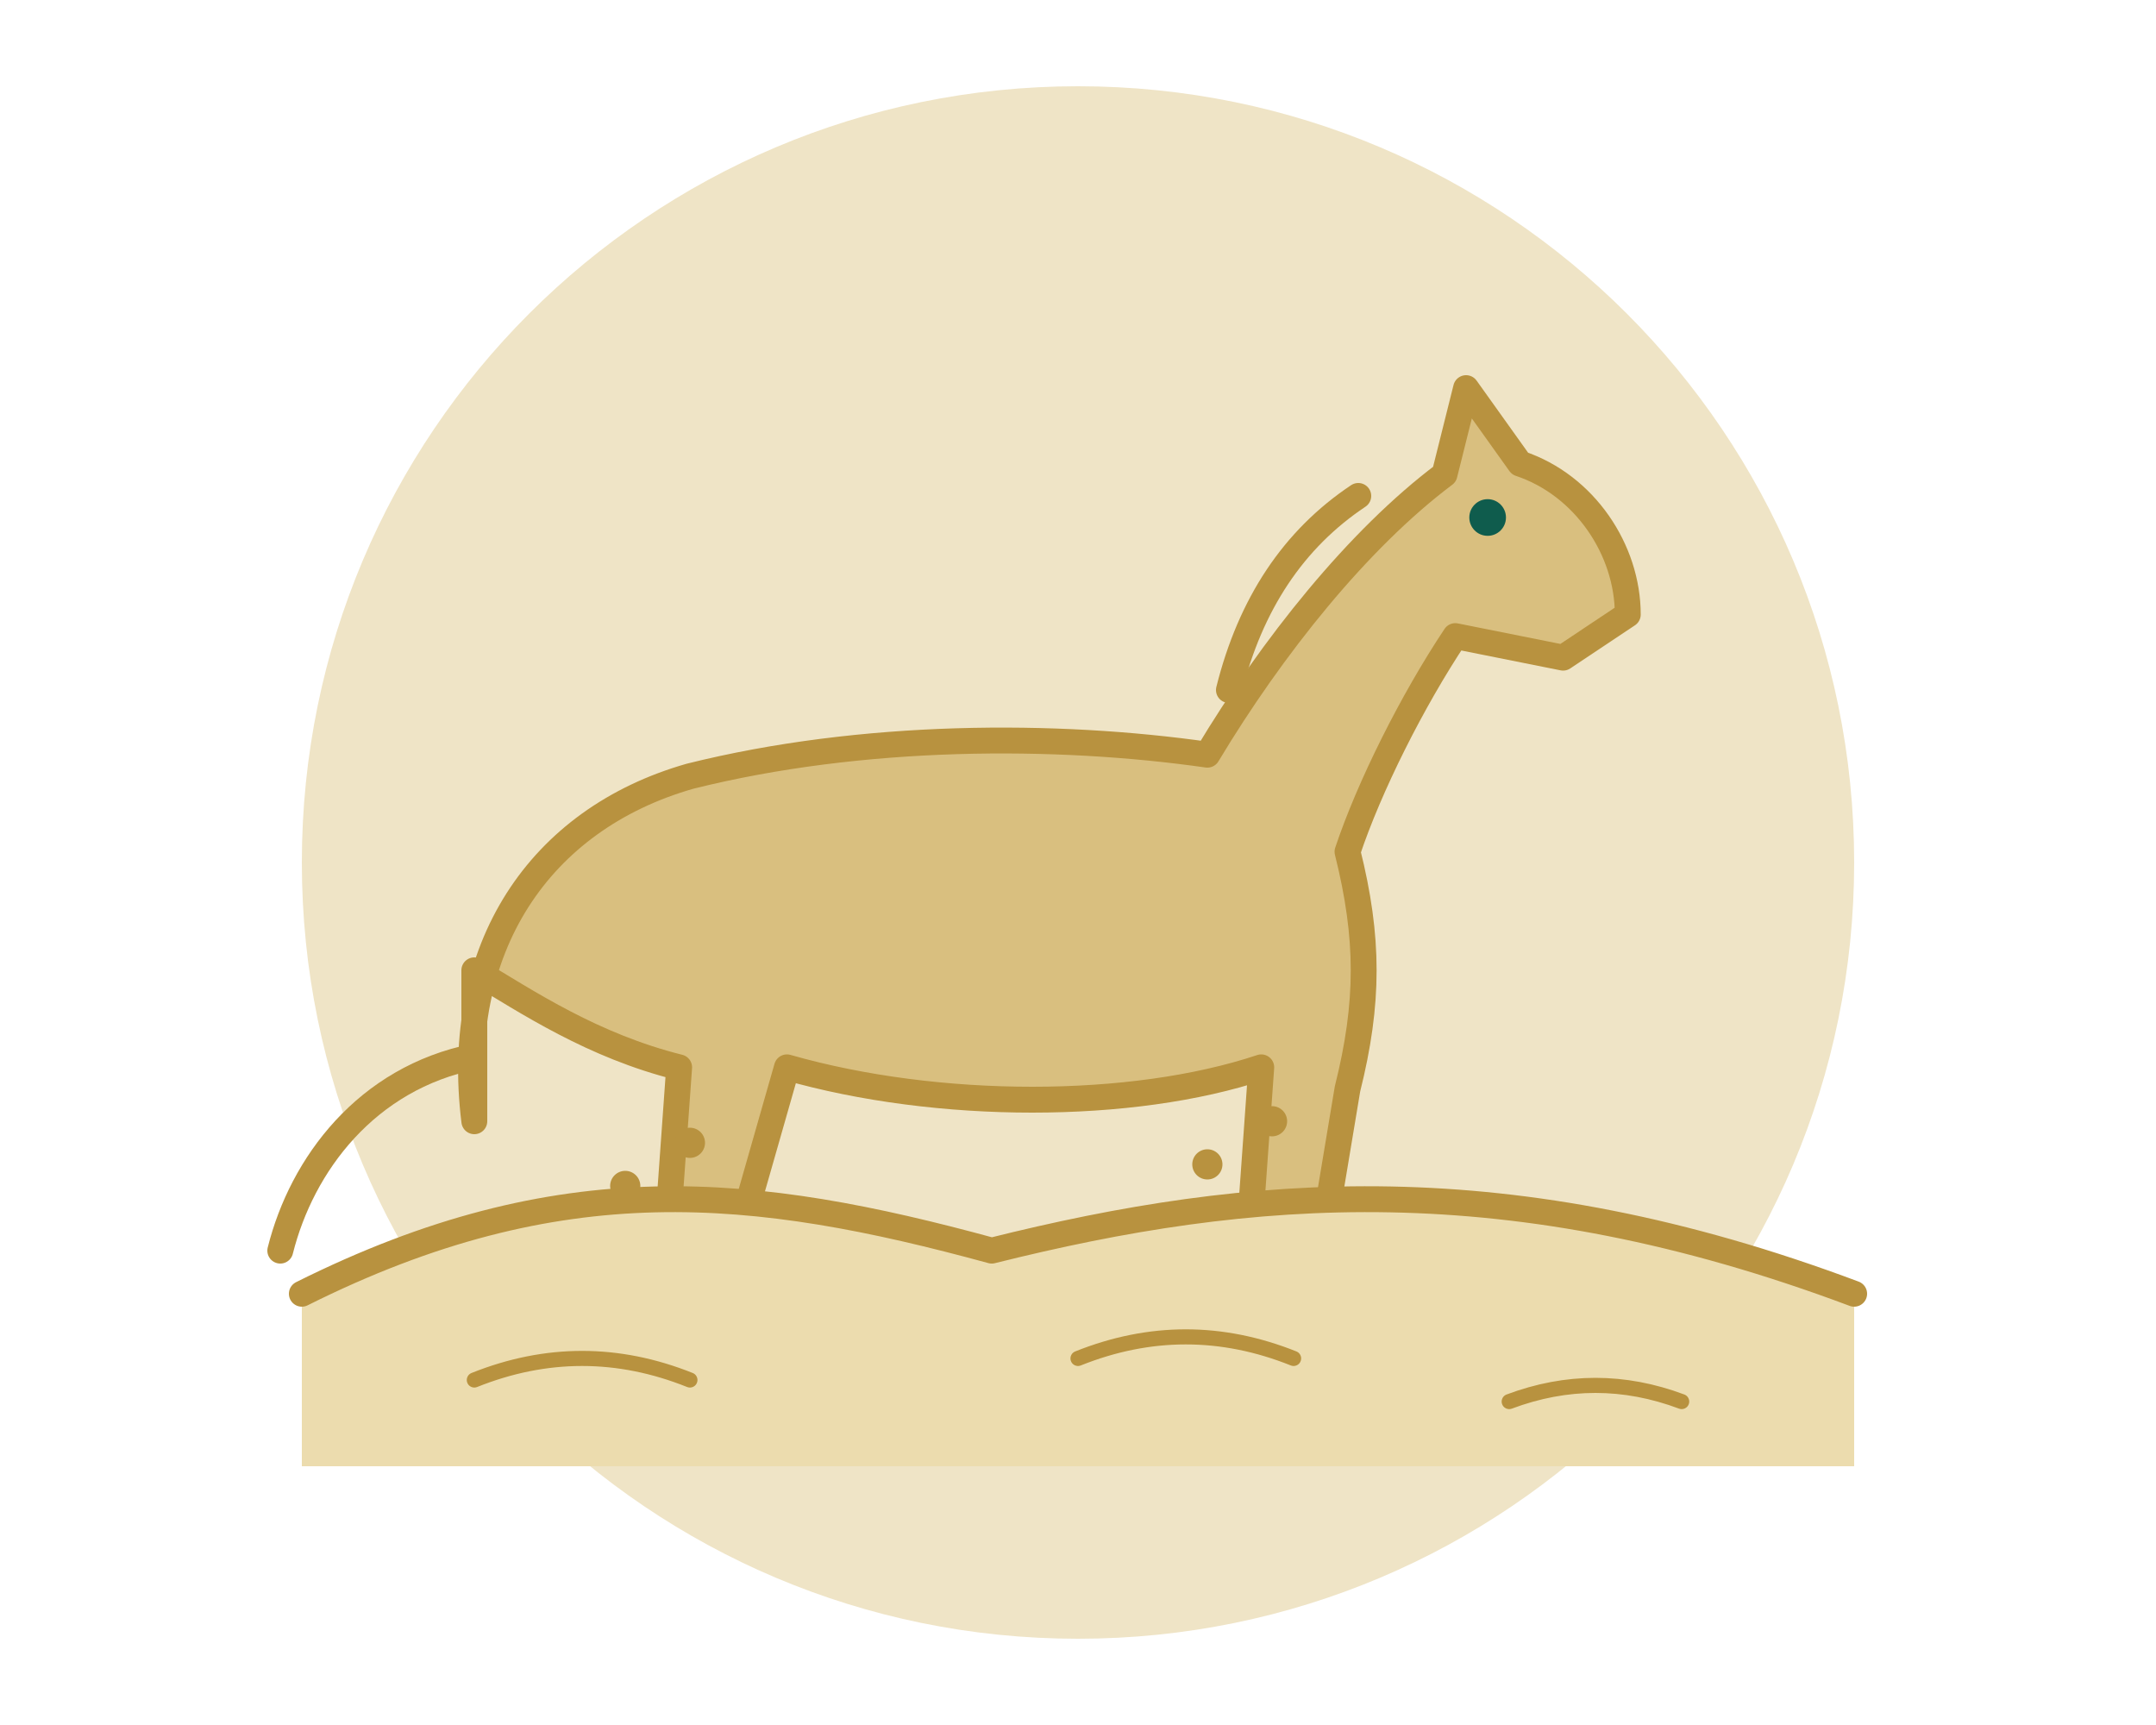
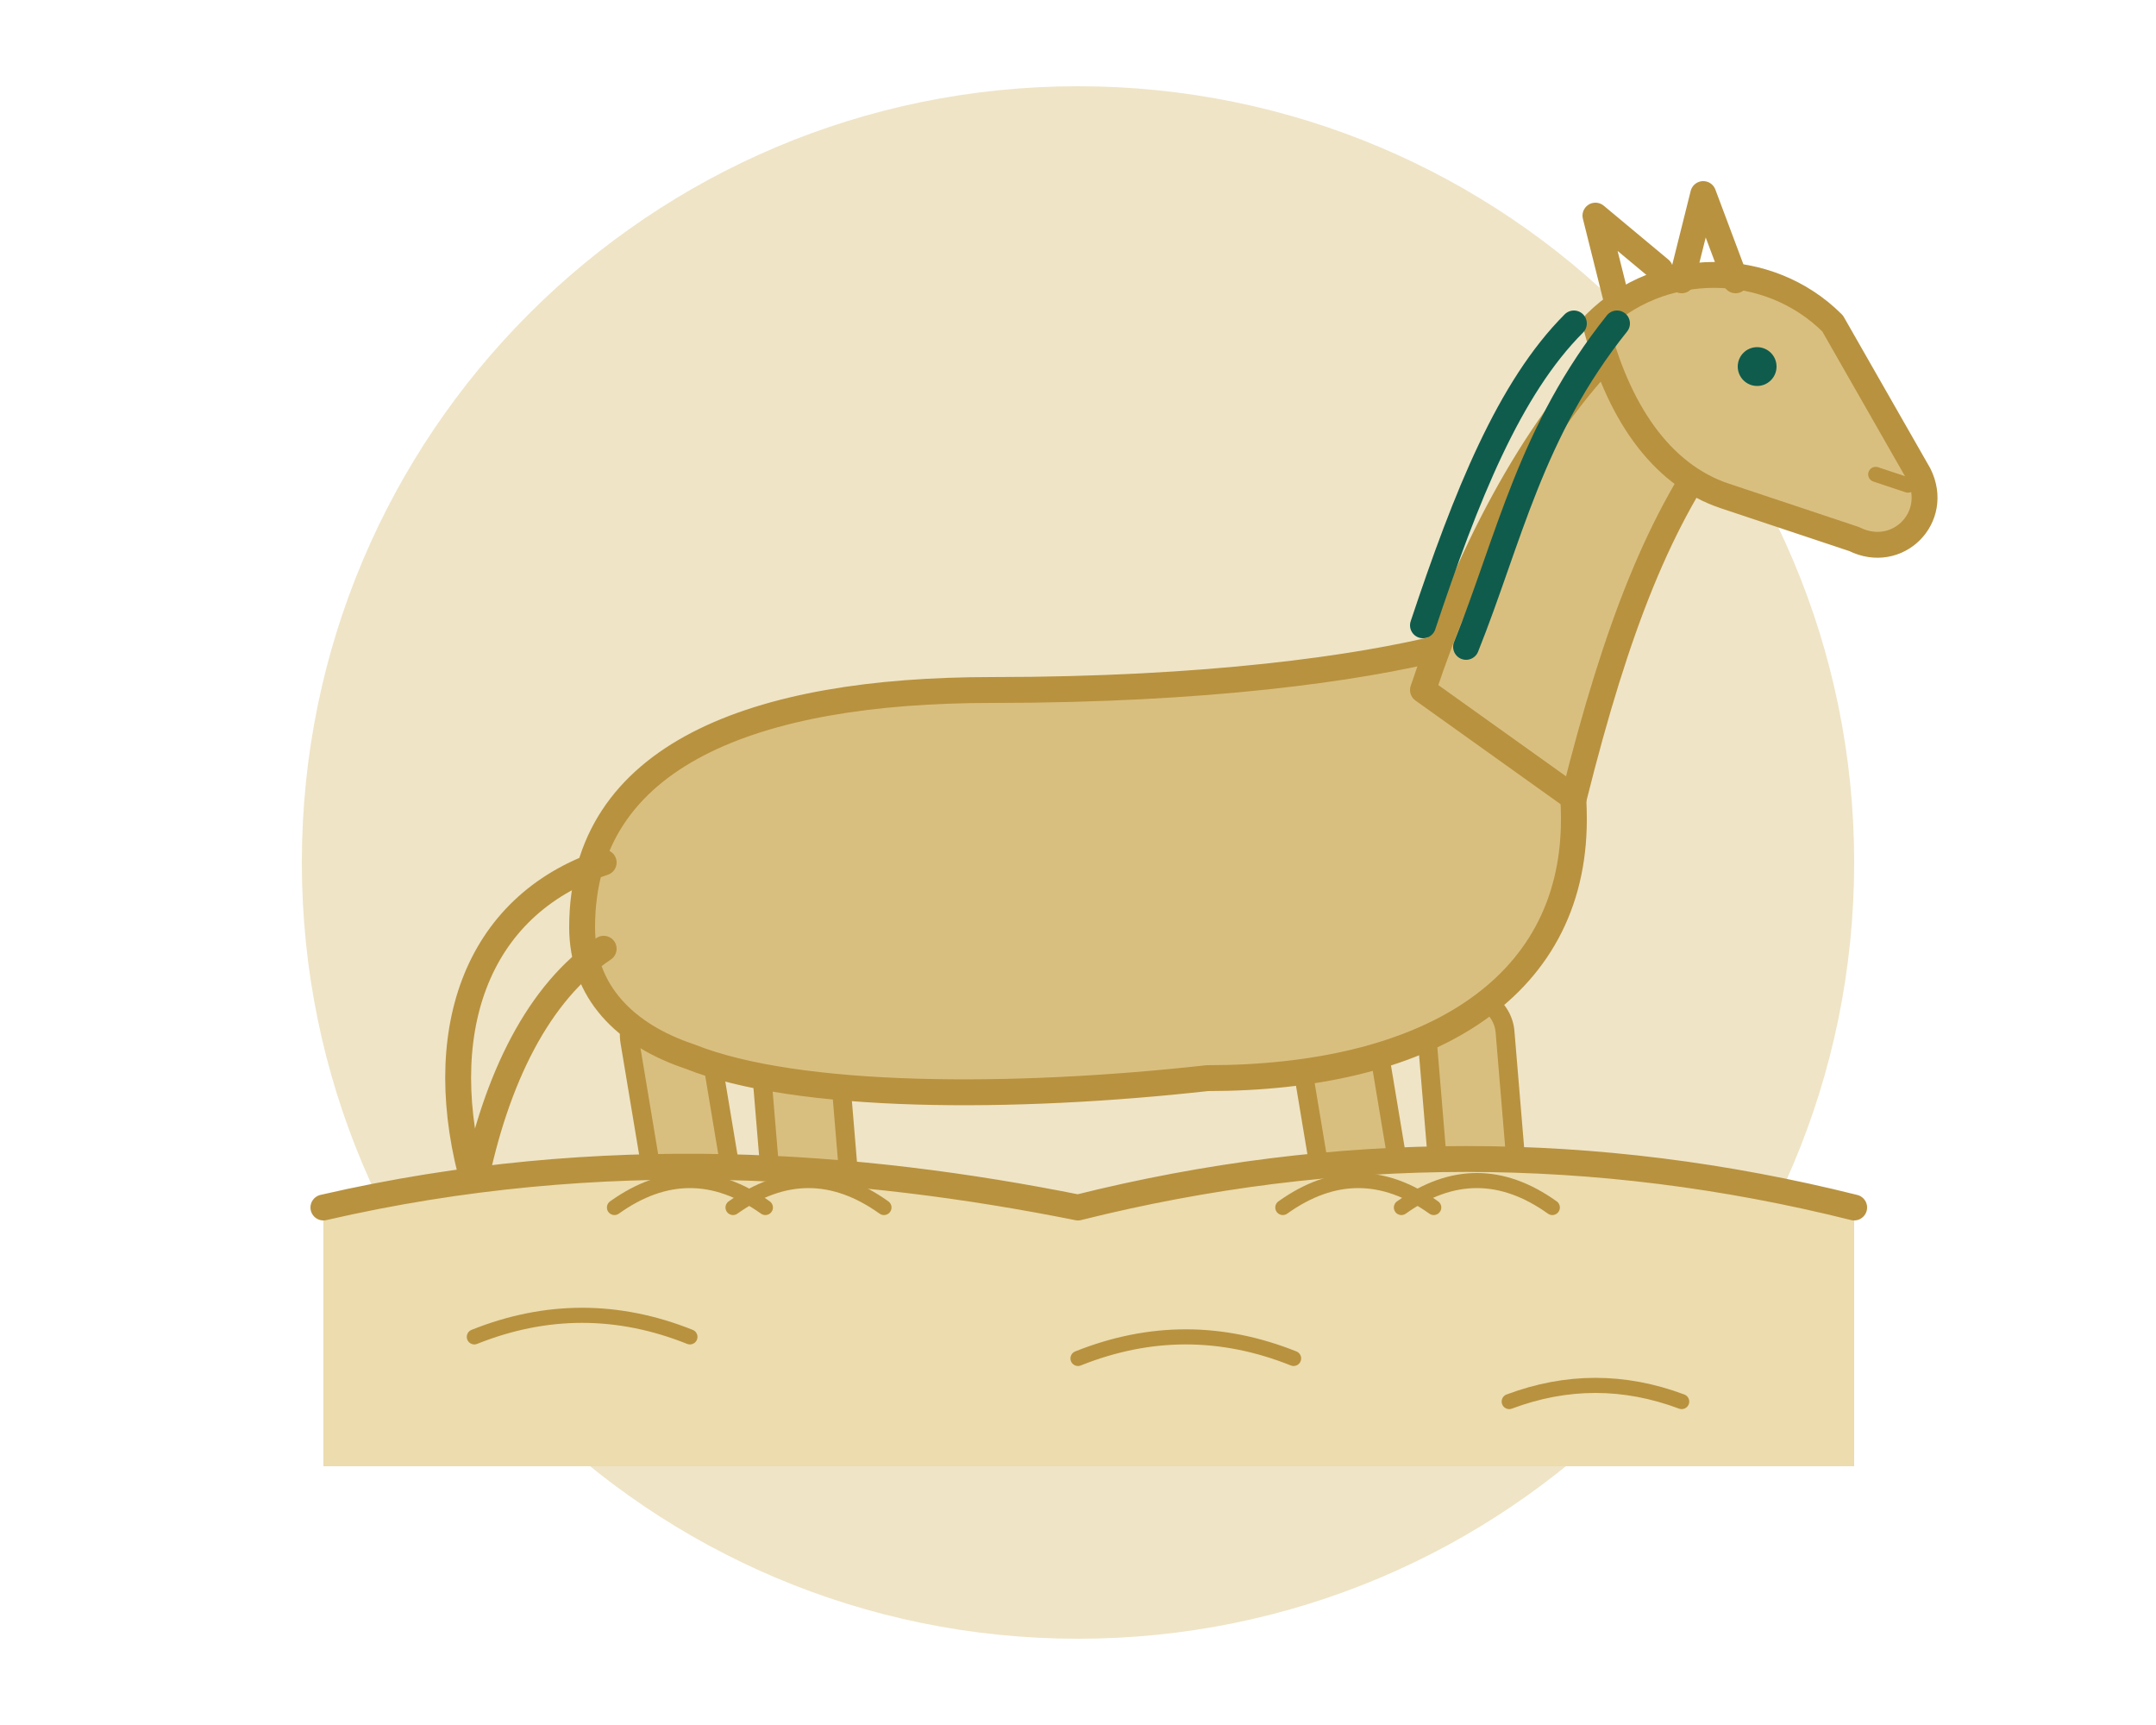
<svg xmlns="http://www.w3.org/2000/svg" viewBox="0 0 200 160">
  <style>
.g{fill:none;stroke:#b8923f;stroke-width:2.4;stroke-linecap:round;stroke-linejoin:round}
.gt{fill:none;stroke:#b8923f;stroke-width:1.4;stroke-linecap:round;stroke-linejoin:round}
.e{fill:none;stroke:#0f5c4d;stroke-width:2.4;stroke-linecap:round;stroke-linejoin:round}
.et{fill:none;stroke:#0f5c4d;stroke-width:1.5;stroke-linecap:round;stroke-linejoin:round}
.f{fill:#ecdcae}.f2{fill:#d9bf7f}.fe{fill:#cfe0d6}.w{fill:#fffaf0}.ink{fill:#7a5a22}
</style>
  <circle cx="100" cy="80" r="72" fill="#efe4c6" />
-   <path class="f2" d="M44 104 c-2 -16 6 -28 20 -32 c16 -4 34 -4 48 -2 c6 -10 14 -20 22 -26 l2 -8 l5 7 c6 2 10 8 10 14 l-6 4 l-10 -2 c-4 6 -8 14 -10 20 c2 8 2 14 0 22 l-2 12 h-7 l1 -14 c-12 4 -30 4 -44 0 l-4 14 h-7 l1 -14 c-8 -2 -14 -6 -19 -9 Z" />
-   <path class="g" d="M44 104 c-2 -16 6 -28 20 -32 c16 -4 34 -4 48 -2 c6 -10 14 -20 22 -26 l2 -8 l5 7 c6 2 10 8 10 14 l-6 4 l-10 -2 c-4 6 -8 14 -10 20 c2 8 2 14 0 22 l-2 12 h-7 l1 -14 c-12 4 -30 4 -44 0 l-4 14 h-7 l1 -14 c-8 -2 -14 -6 -19 -9 Z" />
-   <circle cx="138" cy="48" r="1.7" fill="#0f5c4d" />
-   <path class="g" d="M126 46 c-6 4 -10 10 -12 18 M44 98 c-10 2 -16 10 -18 18" />
-   <path class="f" d="M28 120 C52 108 70 110 92 116 C116 110 140 108 172 120 L172 136 H28 Z" />
-   <path class="g" d="M28 120 C52 108 70 110 92 116 C116 110 140 108 172 120" />
-   <path class="gt" d="M44 128 q10 -4 20 0 M100 126 q10 -4 20 0 M140 130 q8 -3 16 0" />
-   <circle cx="58" cy="110" r="1.4" fill="#b8923f" />
-   <circle cx="64" cy="106" r="1.4" fill="#b8923f" />
-   <circle cx="112" cy="108" r="1.4" fill="#b8923f" />
-   <circle cx="118" cy="104" r="1.4" fill="#b8923f" />
+   <path d="M62 96 L66 120" stroke="#b8923f" stroke-width="9" stroke-linecap="round" />
+   <path d="M62 96 L66 120" stroke="#d9bf7f" stroke-width="5.5" stroke-linecap="round" />
+   <path d="M74 96 L76 120" stroke="#b8923f" stroke-width="9" stroke-linecap="round" />
+   <path d="M74 96 L76 120" stroke="#d9bf7f" stroke-width="5.5" stroke-linecap="round" />
+   <path d="M124 96 L128 120" stroke="#b8923f" stroke-width="9" stroke-linecap="round" />
+   <path d="M124 96 L128 120" stroke="#d9bf7f" stroke-width="5.5" stroke-linecap="round" />
+   <path d="M136 96 L138 120" stroke="#b8923f" stroke-width="9" stroke-linecap="round" />
+   <path d="M136 96 L138 120" stroke="#d9bf7f" stroke-width="5.5" stroke-linecap="round" />
+   <path class="f2" d="M54 86 C54 70 70 64 92 64 C112 64 126 62 134 60 C142 58 146 66 146 76 C146 92 132 100 112 100 C94 102 74 102 64 98 C58 96 54 92 54 86 Z" />
+   <path class="g" d="M54 86 C54 70 70 64 92 64 C112 64 126 62 134 60 C142 58 146 66 146 76 C146 92 132 100 112 100 C94 102 74 102 64 98 C58 96 54 92 54 86 Z" />
+   <path class="f2" d="M132 64 C136 52 142 40 150 32 L160 40 C154 48 150 58 146 74 Z" />
+   <path class="g" d="M132 64 C136 52 142 40 150 32 L160 40 C154 48 150 58 146 74 Z" />
+   <path class="f2" d="M148 30 C154 24 164 24 170 30 L178 44 C180 48 176 52 172 50 L160 46 C154 44 150 38 148 30 Z" />
+   <path class="g" d="M148 30 C154 24 164 24 170 30 L178 44 C180 48 176 52 172 50 L160 46 C154 44 150 38 148 30 Z" />
+   <path class="g" d="M150 28 l-2 -8 l6 5 M156 26 l2 -8 l3 8" />
+   <circle cx="163" cy="34" r="1.8" fill="#0f5c4d" />
+   <path class="gt" d="M174 44 l3 1" />
+   <path class="e" d="M146 30 C140 36 136 46 132 58 M150 30 C142 40 140 50 136 60" />
+   <path class="g" d="M56 80 C44 84 40 96 44 110 C46 100 50 92 56 88" />
+   <path class="f" d="M30 112 C56 106 80 108 100 112 C124 106 148 106 172 112 L172 136 H30 Z" />
+   <path class="g" d="M30 112 C56 106 80 108 100 112 C124 106 148 106 172 112" />
+   <path class="gt" d="M57 112 q7 -5 14 0" />
+   <path class="gt" d="M68 112 q7 -5 14 0" />
+   <path class="gt" d="M119 112 q7 -5 14 0" />
+   <path class="gt" d="M130 112 q7 -5 14 0" />
+   <path class="gt" d="M44 124 q10 -4 20 0 M100 126 q10 -4 20 0 M140 130 q8 -3 16 0" />
</svg>
